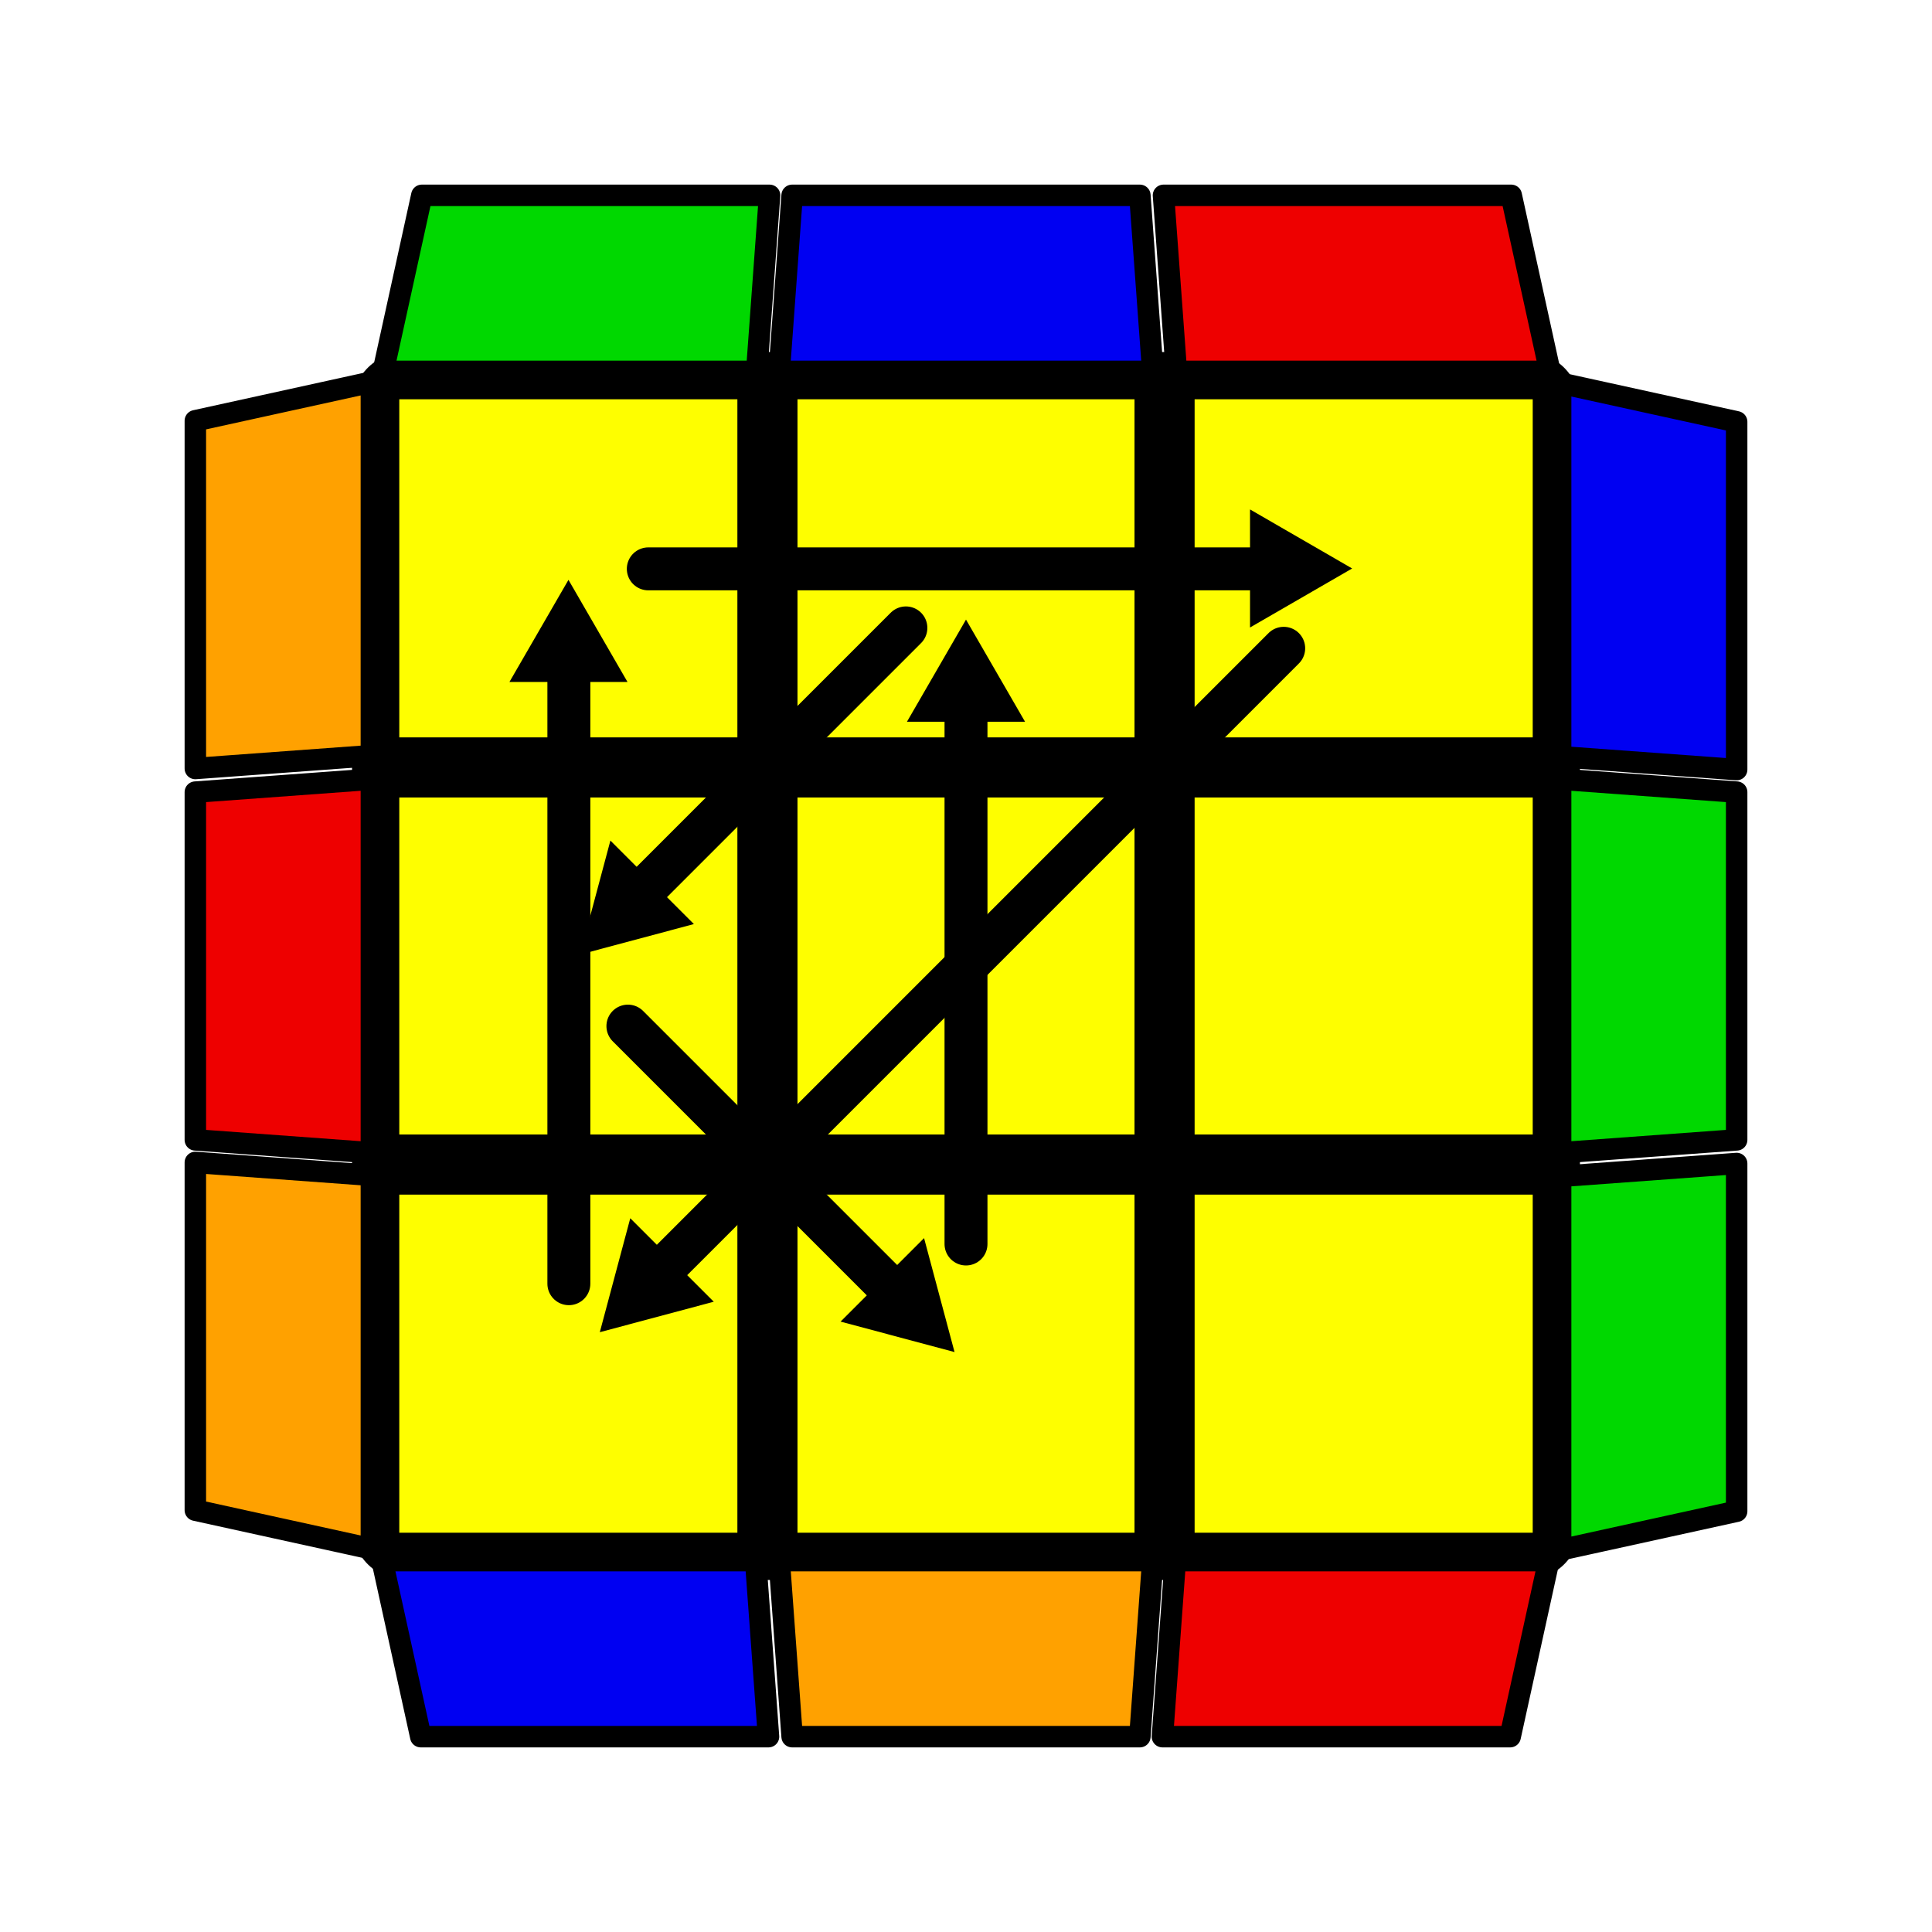
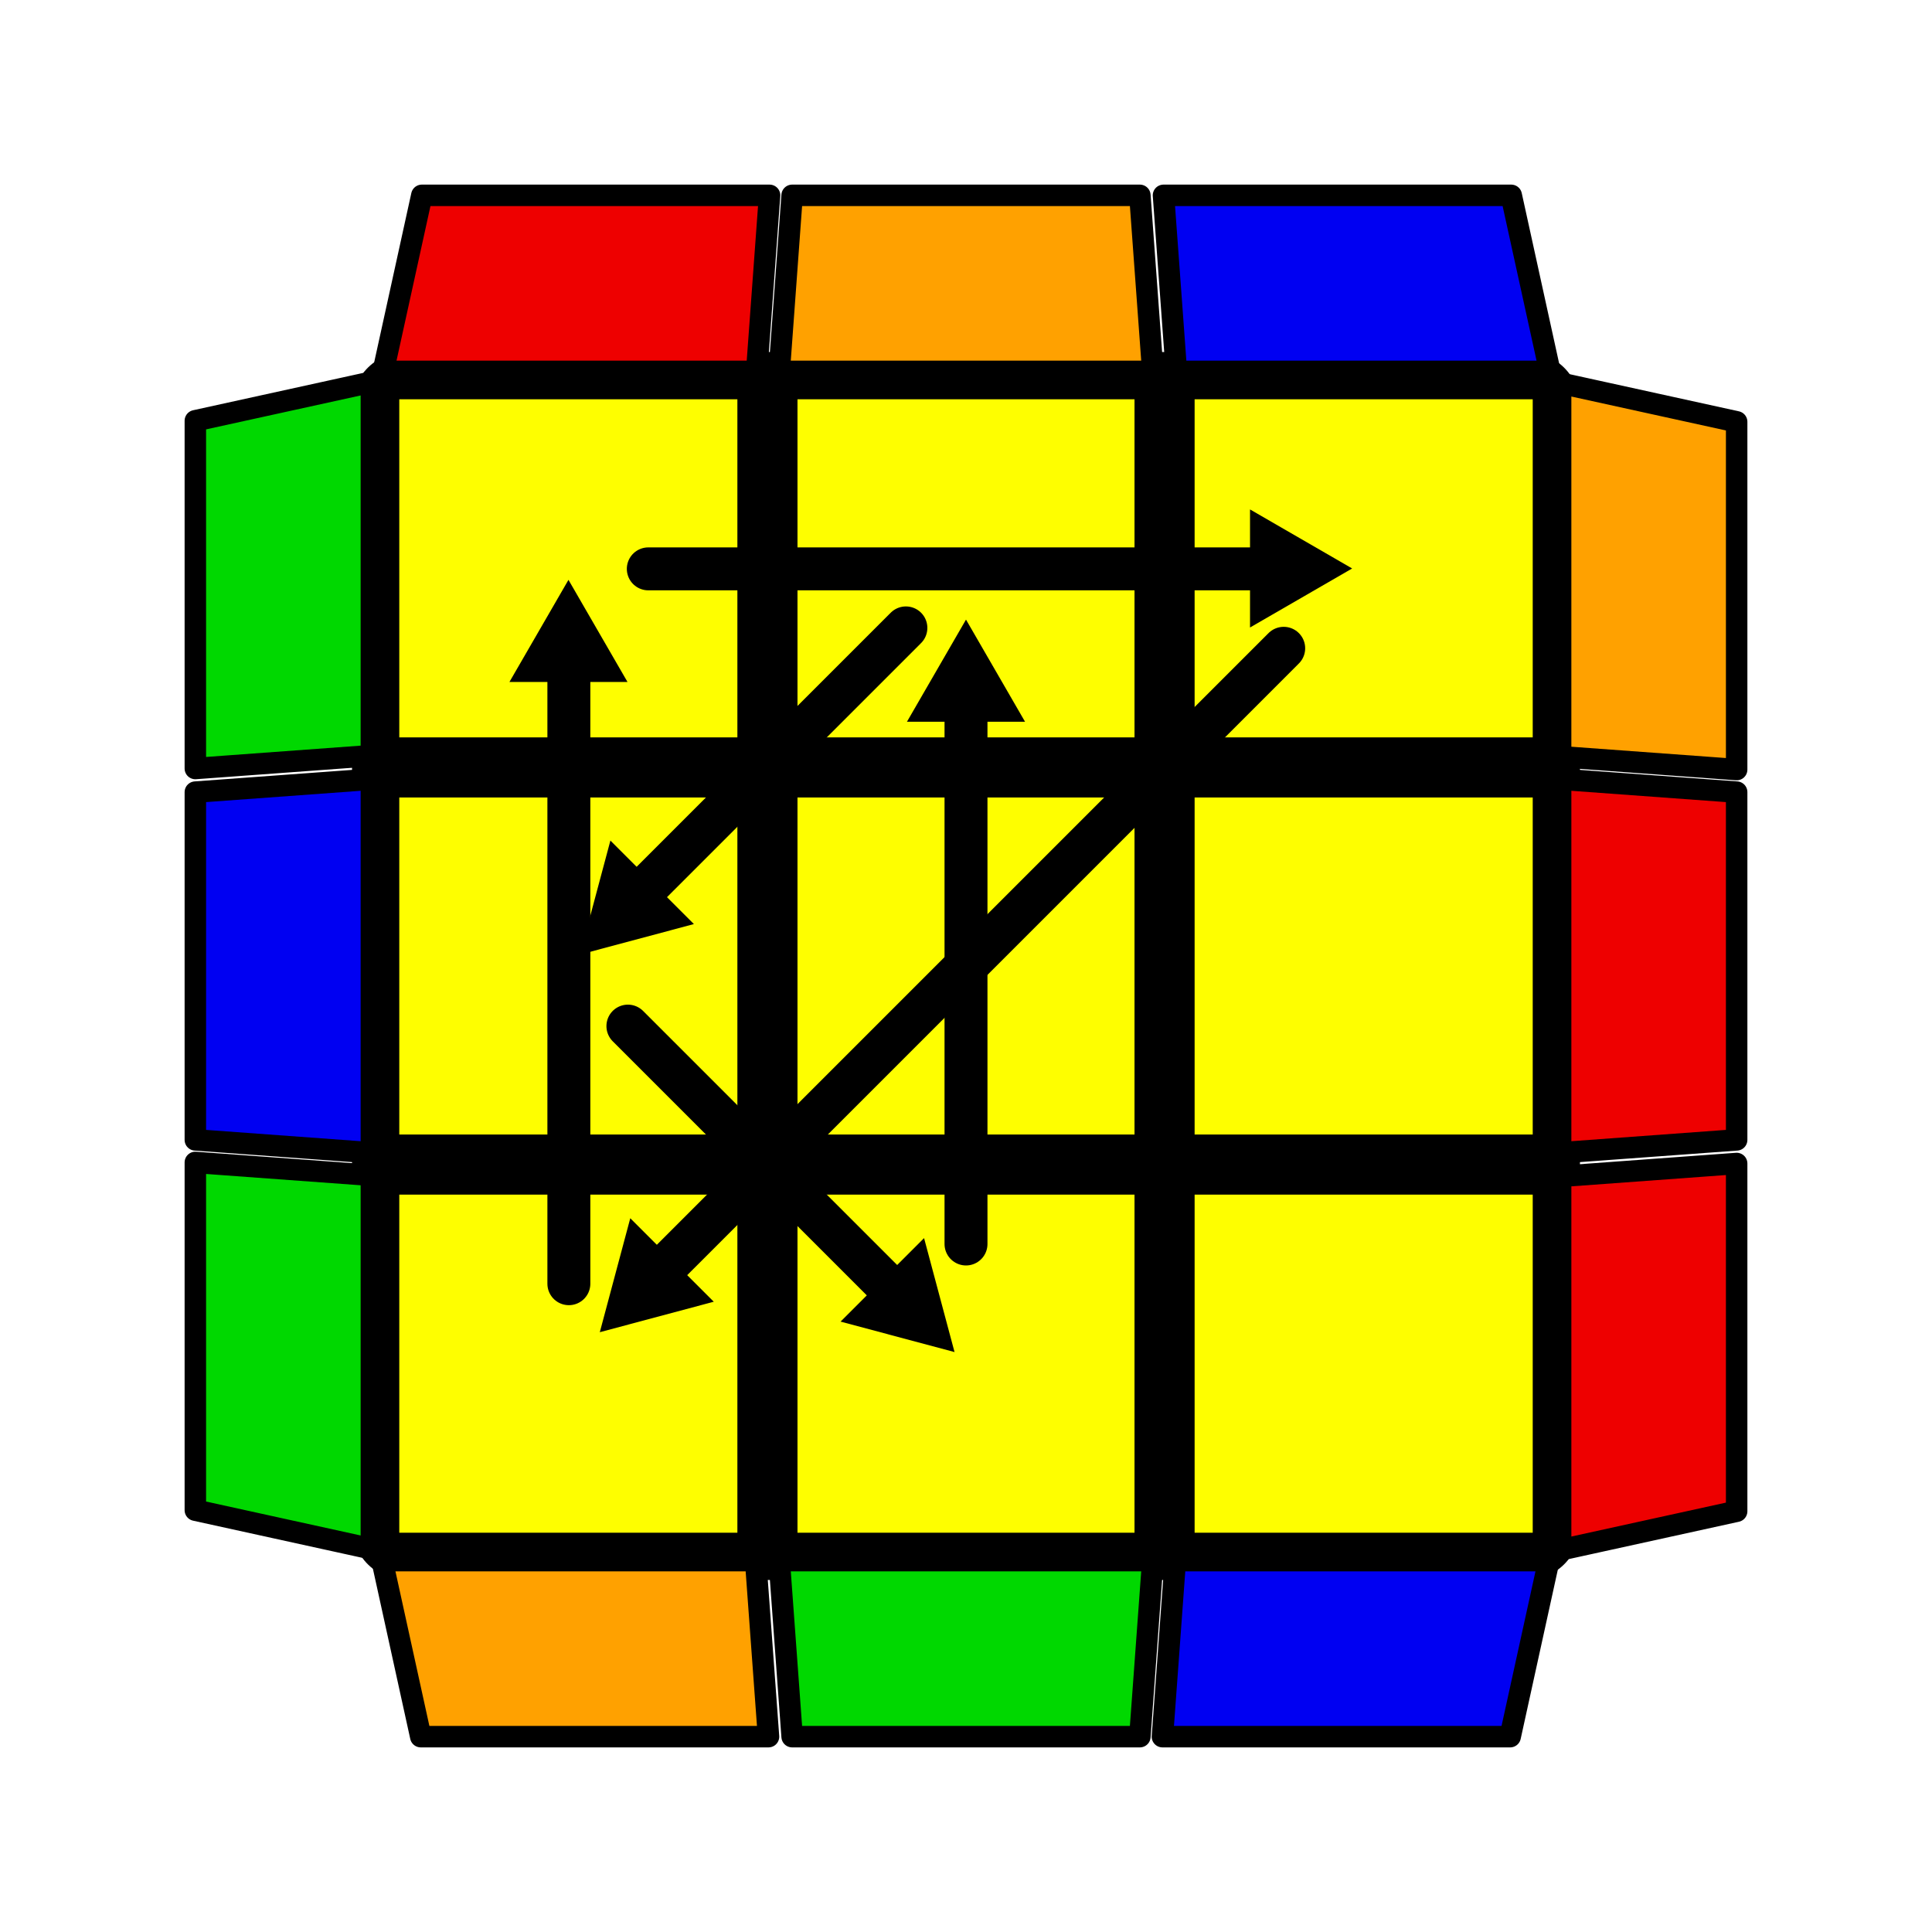
<svg xmlns="http://www.w3.org/2000/svg" version="1.1" width="128" height="128" viewBox="-0.9 -0.9 1.8 1.8">
  <rect fill="#FFFFFF" x="-0.9" y="-0.9" width="1.8" height="1.8" />
  <g style="stroke-width:0.1;stroke-linejoin:round;opacity:1">
    <polygon fill="#000000" stroke="#000000" points="-0.522,-0.522 0.522,-0.522 0.522,0.522 -0.522,0.522" />
  </g>
  <g style="opacity:1;stroke-opacity:0.5;stroke-width:0;stroke-linejoin:round">
    <polygon fill="#FEFE00" stroke="#000000" points="-0.528,-0.528 -0.213,-0.528 -0.213,-0.213 -0.528,-0.213" />
    <polygon fill="#FEFE00" stroke="#000000" points="-0.157,-0.528 0.157,-0.528 0.157,-0.213 -0.157,-0.213" />
    <polygon fill="#FEFE00" stroke="#000000" points="0.213,-0.528 0.528,-0.528 0.528,-0.213 0.213,-0.213" />
    <polygon fill="#FEFE00" stroke="#000000" points="-0.528,-0.157 -0.213,-0.157 -0.213,0.157 -0.528,0.157" />
    <polygon fill="#FEFE00" stroke="#000000" points="-0.157,-0.157 0.157,-0.157 0.157,0.157 -0.157,0.157" />
    <polygon fill="#FEFE00" stroke="#000000" points="0.213,-0.157 0.528,-0.157 0.528,0.157 0.213,0.157" />
    <polygon fill="#FEFE00" stroke="#000000" points="-0.528,0.213 -0.213,0.213 -0.213,0.528 -0.528,0.528" />
    <polygon fill="#FEFE00" stroke="#000000" points="-0.157,0.213 0.157,0.213 0.157,0.528 -0.157,0.528" />
    <polygon fill="#FEFE00" stroke="#000000" points="0.213,0.213 0.528,0.213 0.528,0.528 0.213,0.528" />
  </g>
  <g style="opacity:1;stroke-opacity:1;stroke-width:0.02;stroke-linejoin:round">
-     <polygon fill="#0000F2" stroke="#000000" points="-0.544,0.554 -0.196,0.554 -0.184,0.718 -0.508,0.718" />
-     <polygon fill="#FFA100" stroke="#000000" points="-0.174,0.554 0.174,0.554 0.162,0.718 -0.162,0.718" />
-     <polygon fill="#EE0000" stroke="#000000" points="0.195,0.554 0.543,0.554 0.507,0.718 0.183,0.718" />
-     <polygon fill="#FFA100" stroke="#000000" points="-0.554,-0.544 -0.554,-0.196 -0.718,-0.184 -0.718,-0.508" />
-     <polygon fill="#EE0000" stroke="#000000" points="-0.554,-0.174 -0.554,0.174 -0.718,0.162 -0.718,-0.162" />
-     <polygon fill="#FFA100" stroke="#000000" points="-0.554,0.195 -0.554,0.543 -0.718,0.507 -0.718,0.183" />
-     <polygon fill="#EE0000" stroke="#000000" points="0.544,-0.554 0.196,-0.554 0.184,-0.718 0.508,-0.718" />
-     <polygon fill="#0000F2" stroke="#000000" points="0.174,-0.554 -0.174,-0.554 -0.162,-0.718 0.162,-0.718" />
-     <polygon fill="#00D800" stroke="#000000" points="-0.195,-0.554 -0.543,-0.554 -0.507,-0.718 -0.183,-0.718" />
-     <polygon fill="#00D800" stroke="#000000" points="0.554,0.544 0.554,0.196 0.718,0.184 0.718,0.508" />
-     <polygon fill="#00D800" stroke="#000000" points="0.554,0.174 0.554,-0.174 0.718,-0.162 0.718,0.162" />
-     <polygon fill="#0000F2" stroke="#000000" points="0.554,-0.195 0.554,-0.543 0.718,-0.507 0.718,-0.183" />
+     <polygon fill="#FFA100" stroke="#000000" points="-0.544,0.554 -0.196,0.554 -0.184,0.718 -0.508,0.718" />
+     <polygon fill="#00D800" stroke="#000000" points="-0.174,0.554 0.174,0.554 0.162,0.718 -0.162,0.718" />
+     <polygon fill="#0000F2" stroke="#000000" points="0.195,0.554 0.543,0.554 0.507,0.718 0.183,0.718" />
+     <polygon fill="#00D800" stroke="#000000" points="-0.554,-0.544 -0.554,-0.196 -0.718,-0.184 -0.718,-0.508" />
+     <polygon fill="#0000F2" stroke="#000000" points="-0.554,-0.174 -0.554,0.174 -0.718,0.162 -0.718,-0.162" />
+     <polygon fill="#00D800" stroke="#000000" points="-0.554,0.195 -0.554,0.543 -0.718,0.507 -0.718,0.183" />
+     <polygon fill="#0000F2" stroke="#000000" points="0.544,-0.554 0.196,-0.554 0.184,-0.718 0.508,-0.718" />
+     <polygon fill="#FFA100" stroke="#000000" points="0.174,-0.554 -0.174,-0.554 -0.162,-0.718 0.162,-0.718" />
+     <polygon fill="#EE0000" stroke="#000000" points="-0.195,-0.554 -0.543,-0.554 -0.507,-0.718 -0.183,-0.718" />
+     <polygon fill="#EE0000" stroke="#000000" points="0.554,0.544 0.554,0.196 0.718,0.184 0.718,0.508" />
+     <polygon fill="#EE0000" stroke="#000000" points="0.554,0.174 0.554,-0.174 0.718,-0.162 0.718,0.162" />
+     <polygon fill="#FFA100" stroke="#000000" points="0.554,-0.195 0.554,-0.543 0.718,-0.507 0.718,-0.183" />
  </g>
  <g style="opacity:1;stroke-opacity:1;stroke-width:0.04;stroke-linecap:round">
    <path d="M -0.296,-0.37 L 0.296,-0.37" style="fill:none;stroke:#000000;stroke-opacity:1" />
    <path transform=" translate(0.2962963,-0.3703704) scale(0.011) rotate(0)" d="M 5.77,0.0 L -2.88,5.0 L -2.88,-5.0 L 5.77,0.0 z" style="fill:#000000;stroke-width:0;stroke-linejoin:round" />
    <path d="M 0.296,-0.296 L -0.296,0.296" style="fill:none;stroke:#000000;stroke-opacity:1" />
    <path transform=" translate(-0.2962963,0.2962963) scale(0.011) rotate(135)" d="M 5.77,0.0 L -2.88,5.0 L -2.88,-5.0 L 5.77,0.0 z" style="fill:#000000;stroke-width:0;stroke-linejoin:round" />
    <path d="M -0.37,0.296 L -0.37,-0.296" style="fill:none;stroke:#000000;stroke-opacity:1" />
    <path transform=" translate(-0.3703704,-0.2962963) scale(0.011) rotate(270)" d="M 5.77,0.0 L -2.88,5.0 L -2.88,-5.0 L 5.77,0.0 z" style="fill:#000000;stroke-width:0;stroke-linejoin:round" />
    <path d="M -0.056,-0.315 L -0.315,-0.056" style="fill:none;stroke:#000000;stroke-opacity:1" />
    <path transform=" translate(-0.3148148,-0.05555556) scale(0.011) rotate(135)" d="M 5.77,0.0 L -2.88,5.0 L -2.88,-5.0 L 5.77,0.0 z" style="fill:#000000;stroke-width:0;stroke-linejoin:round" />
    <path d="M -0.315,0.056 L -0.056,0.315" style="fill:none;stroke:#000000;stroke-opacity:1" />
    <path transform=" translate(-0.05555556,0.3148148) scale(0.011) rotate(45)" d="M 5.77,0.0 L -2.88,5.0 L -2.88,-5.0 L 5.77,0.0 z" style="fill:#000000;stroke-width:0;stroke-linejoin:round" />
    <path d="M 0,0.259 L 0,-0.259" style="fill:none;stroke:#000000;stroke-opacity:1" />
    <path transform=" translate(0,-0.2592593) scale(0.011) rotate(270)" d="M 5.77,0.0 L -2.88,5.0 L -2.88,-5.0 L 5.77,0.0 z" style="fill:#000000;stroke-width:0;stroke-linejoin:round" />
  </g>
</svg>
